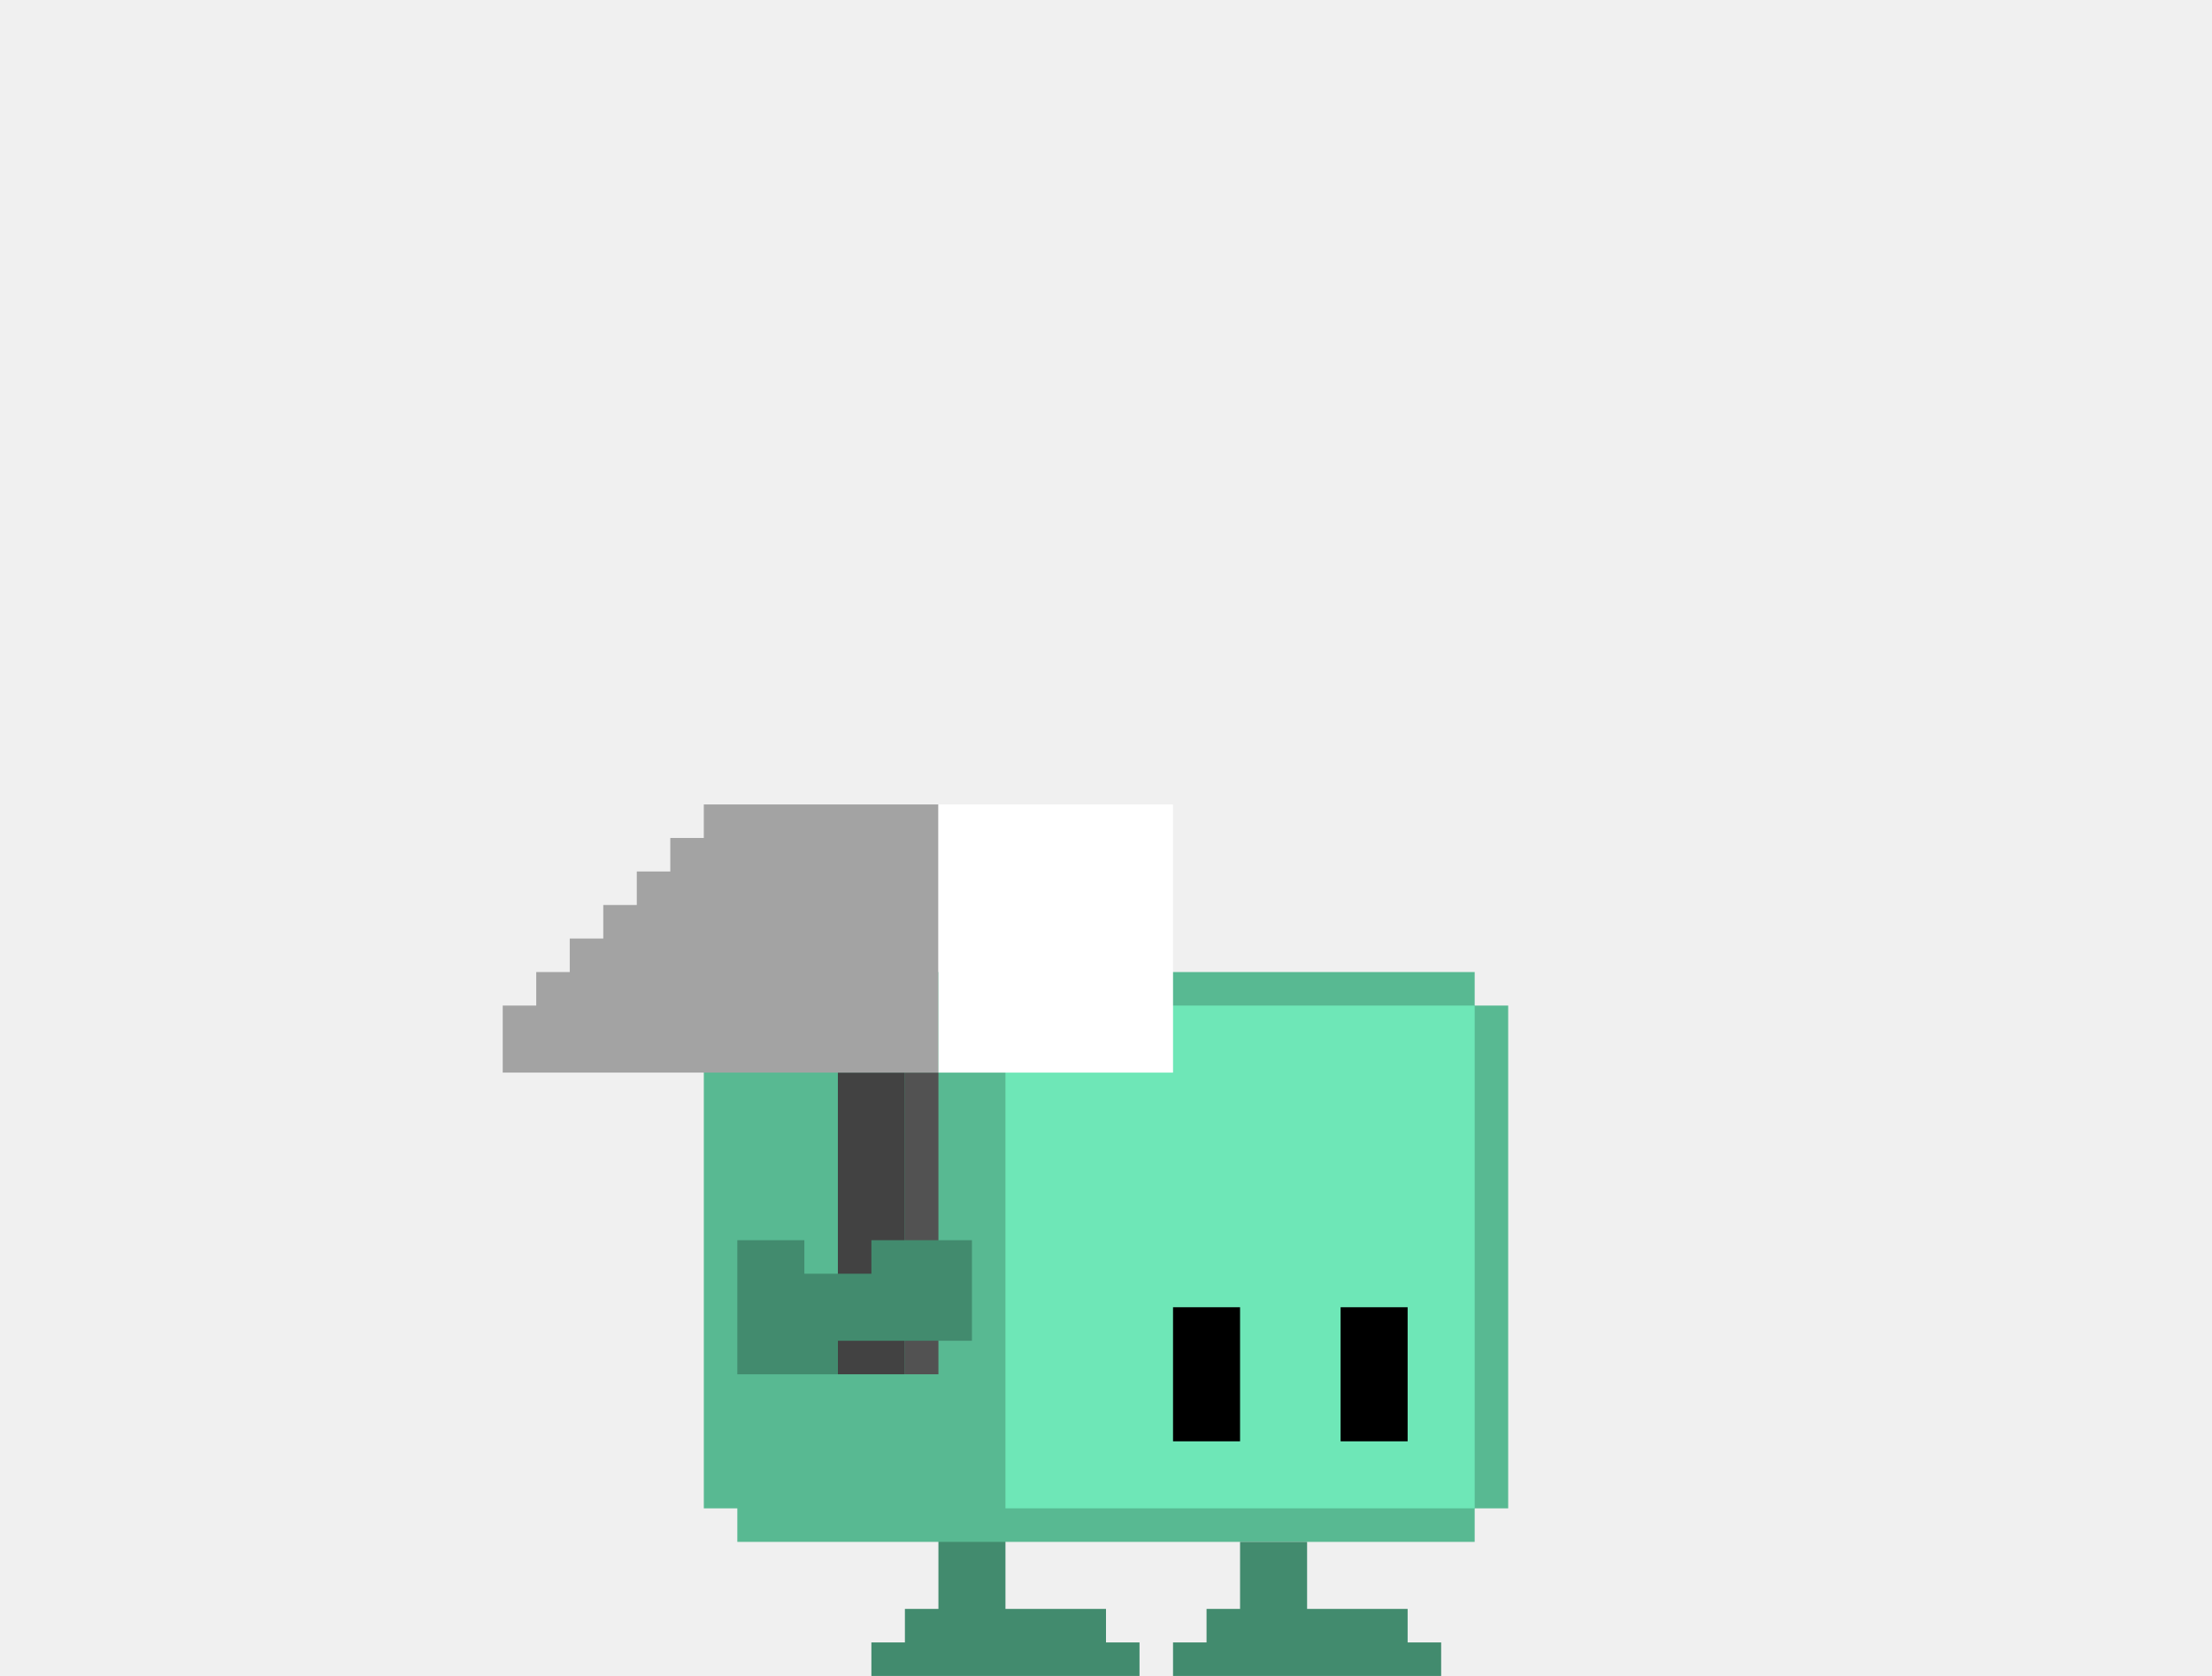
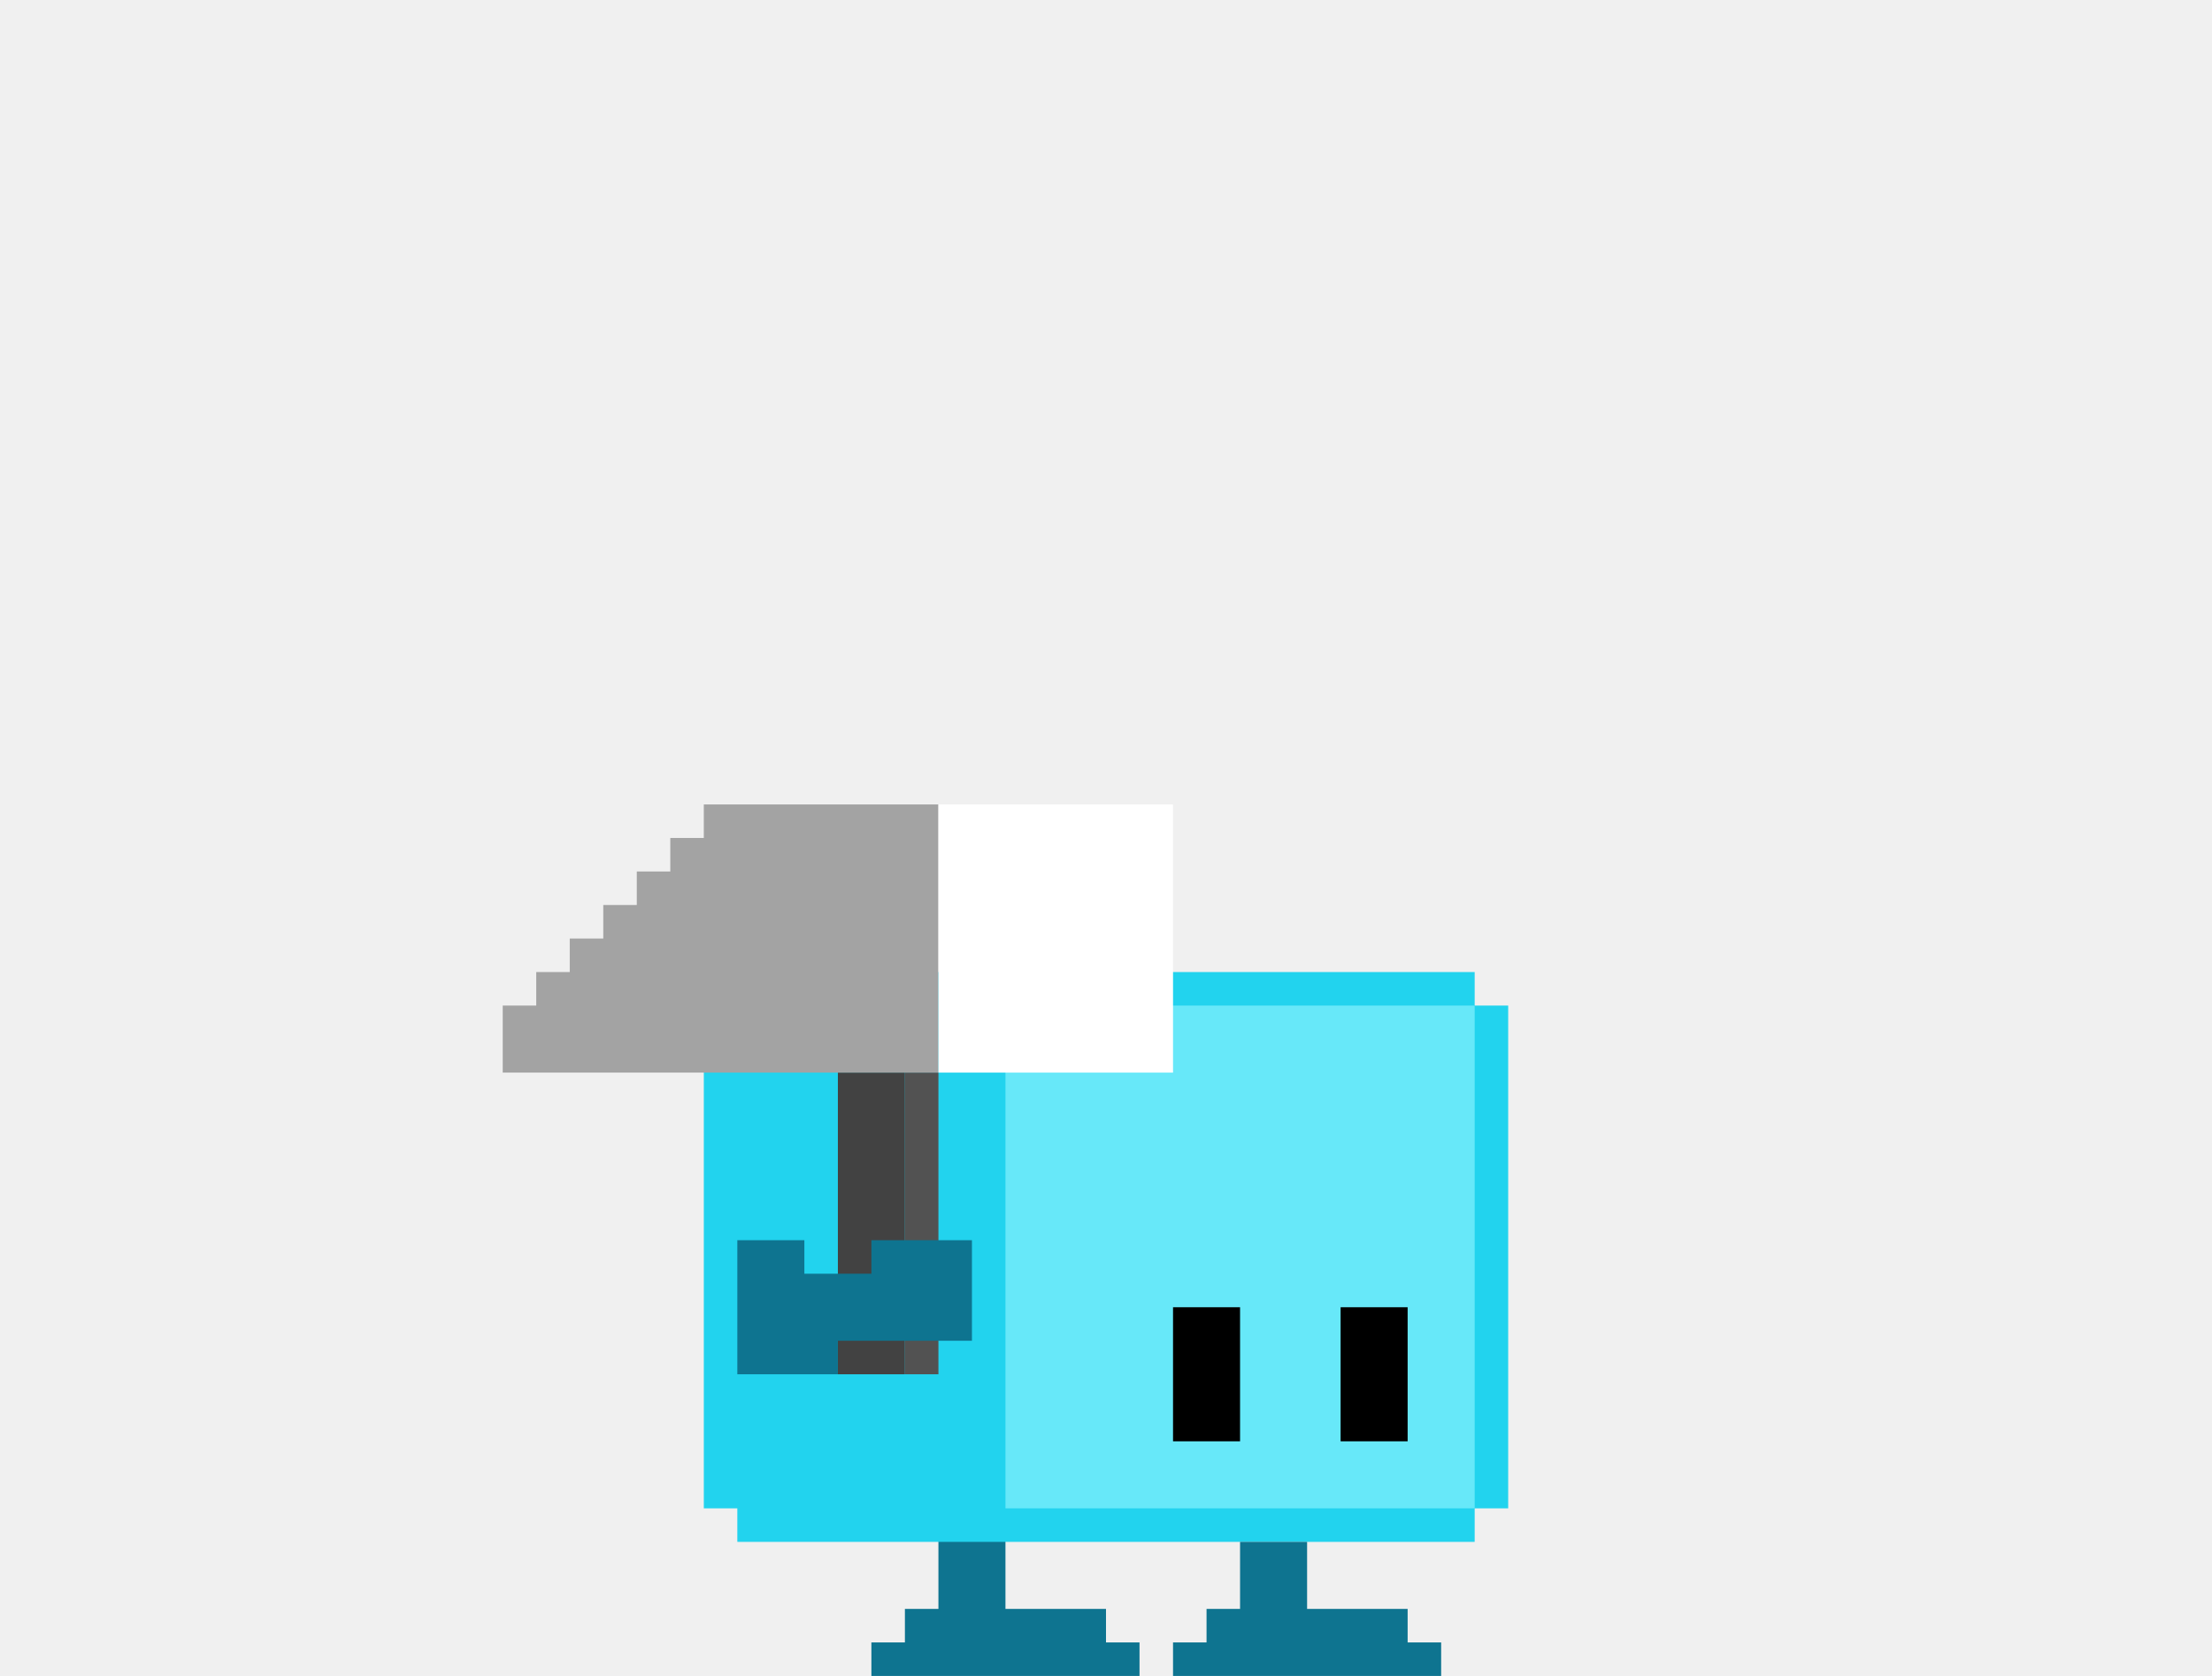
<svg xmlns="http://www.w3.org/2000/svg" id="Layer_1" viewBox="0 0 264 200">
  <defs>
-     <style>.cls-1{fill:#58b992;}.cls-2{fill:#525252;}.cls-3{fill:#6ee7b7;}.cls-4{fill:#428b6e;}.cls-5{fill:#fff;}.cls-6{fill:#a3a3a3;}.cls-7{fill:#424242;}</style>
+     <style>.cls-1{fill:#22d3ee;}.cls-2{fill:#525252;}.cls-3{fill:#67e8f9;}.cls-4{fill:#0e7490;}.cls-5{fill:#fff;}.cls-6{fill:#a3a3a3;}.cls-7{fill:#424242;}</style>
  </defs>
  <polygon class="cls-4" points="132 196 132 192 120 192 120 180 112 180 112 192 108 192 108 196 104 196 104 200 136 200 136 196 132 196" />
  <polygon class="cls-1" points="176 120 176 116 88 116 88 120 84 120 84 180 88 180 88 184 176 184 176 180 180 180 180 120 176 120" />
  <rect class="cls-3" x="120" y="120" width="56" height="60" />
  <polygon points="140 156 140 172 148 172 148 156 140 156" />
  <polygon points="160 156 160 172 168 172 168 156 160 156" />
  <rect class="cls-7" x="100" y="128" width="8" height="36" />
  <rect class="cls-2" x="108" y="128" width="4" height="36" />
  <polygon class="cls-6" points="84 96 84 100 80 100 80 104 76 104 76 108 72 108 72 112 68 112 68 116 64 116 64 120 60 120 60 128 112 128 112 96 84 96" />
  <polygon class="cls-5" points="112 96 112 128 140 128 140 96 112 96" />
  <polygon class="cls-4" points="100 164 100 160 116 160 116 148 104 148 104 152 96 152 96 148 88 148 88 164 100 164" />
  <polygon class="cls-4" points="168 196 168 192 156 192 156 184 148 184 148 192 144 192 144 196 140 196 140 200 172 200 172 196 168 196" />
</svg>
